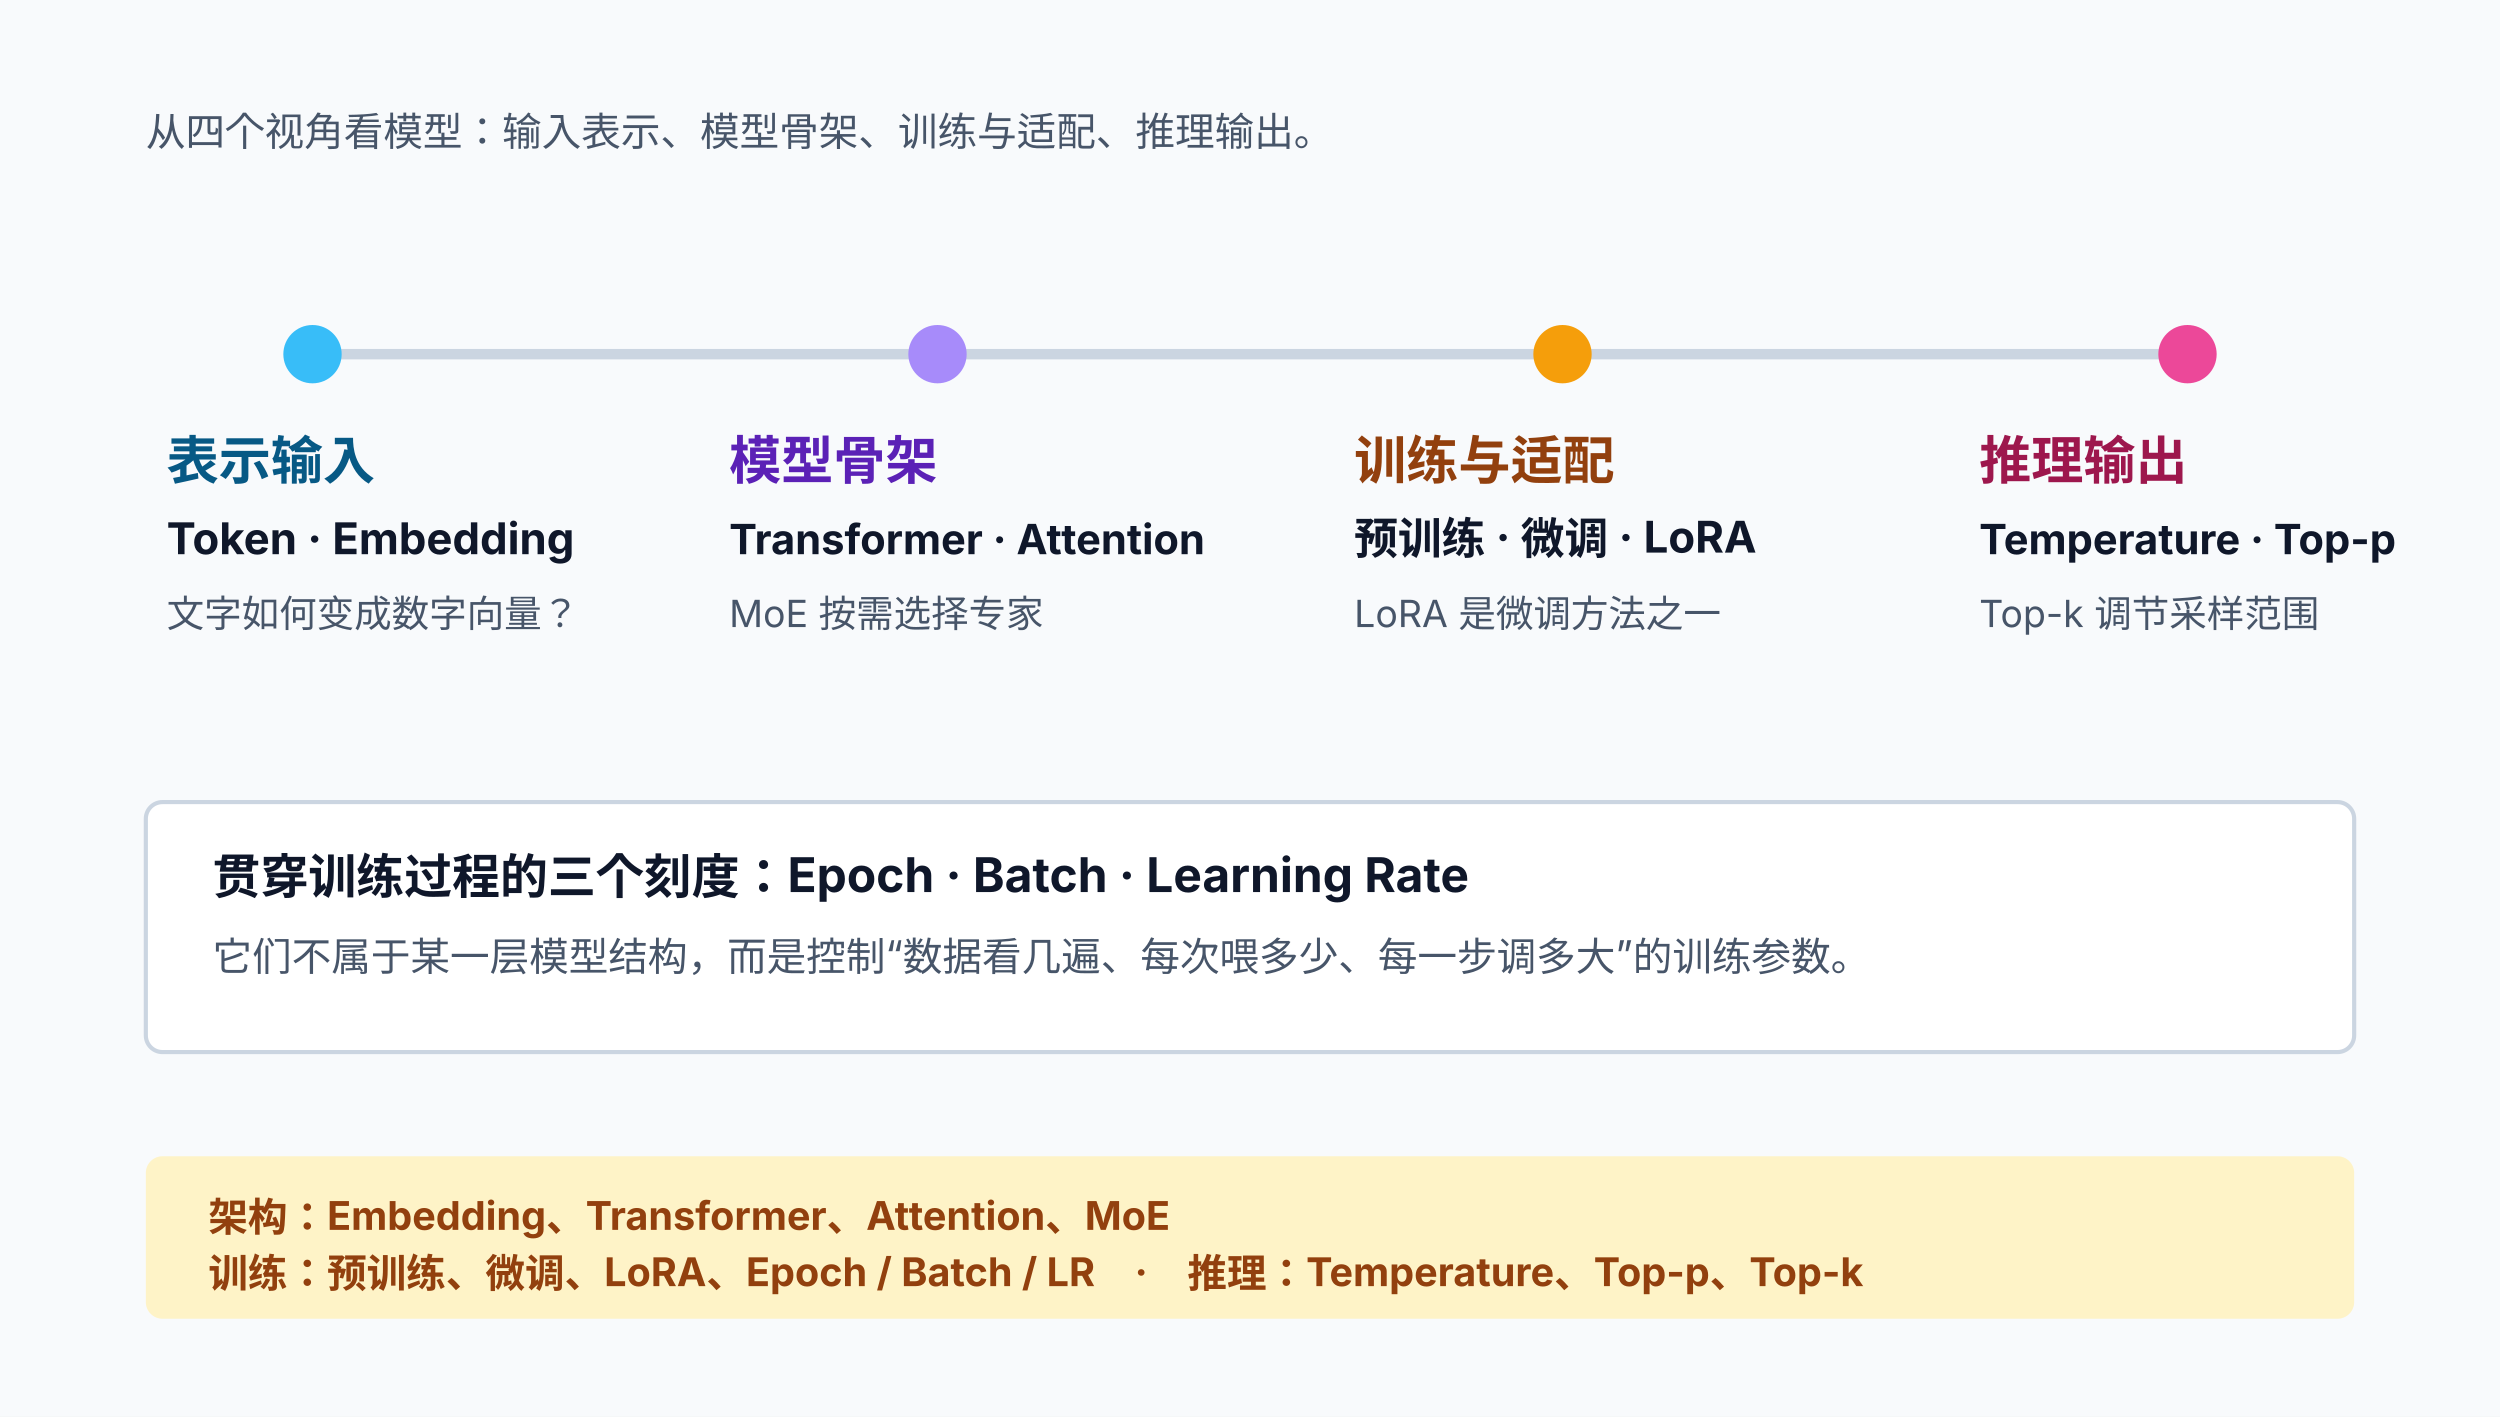
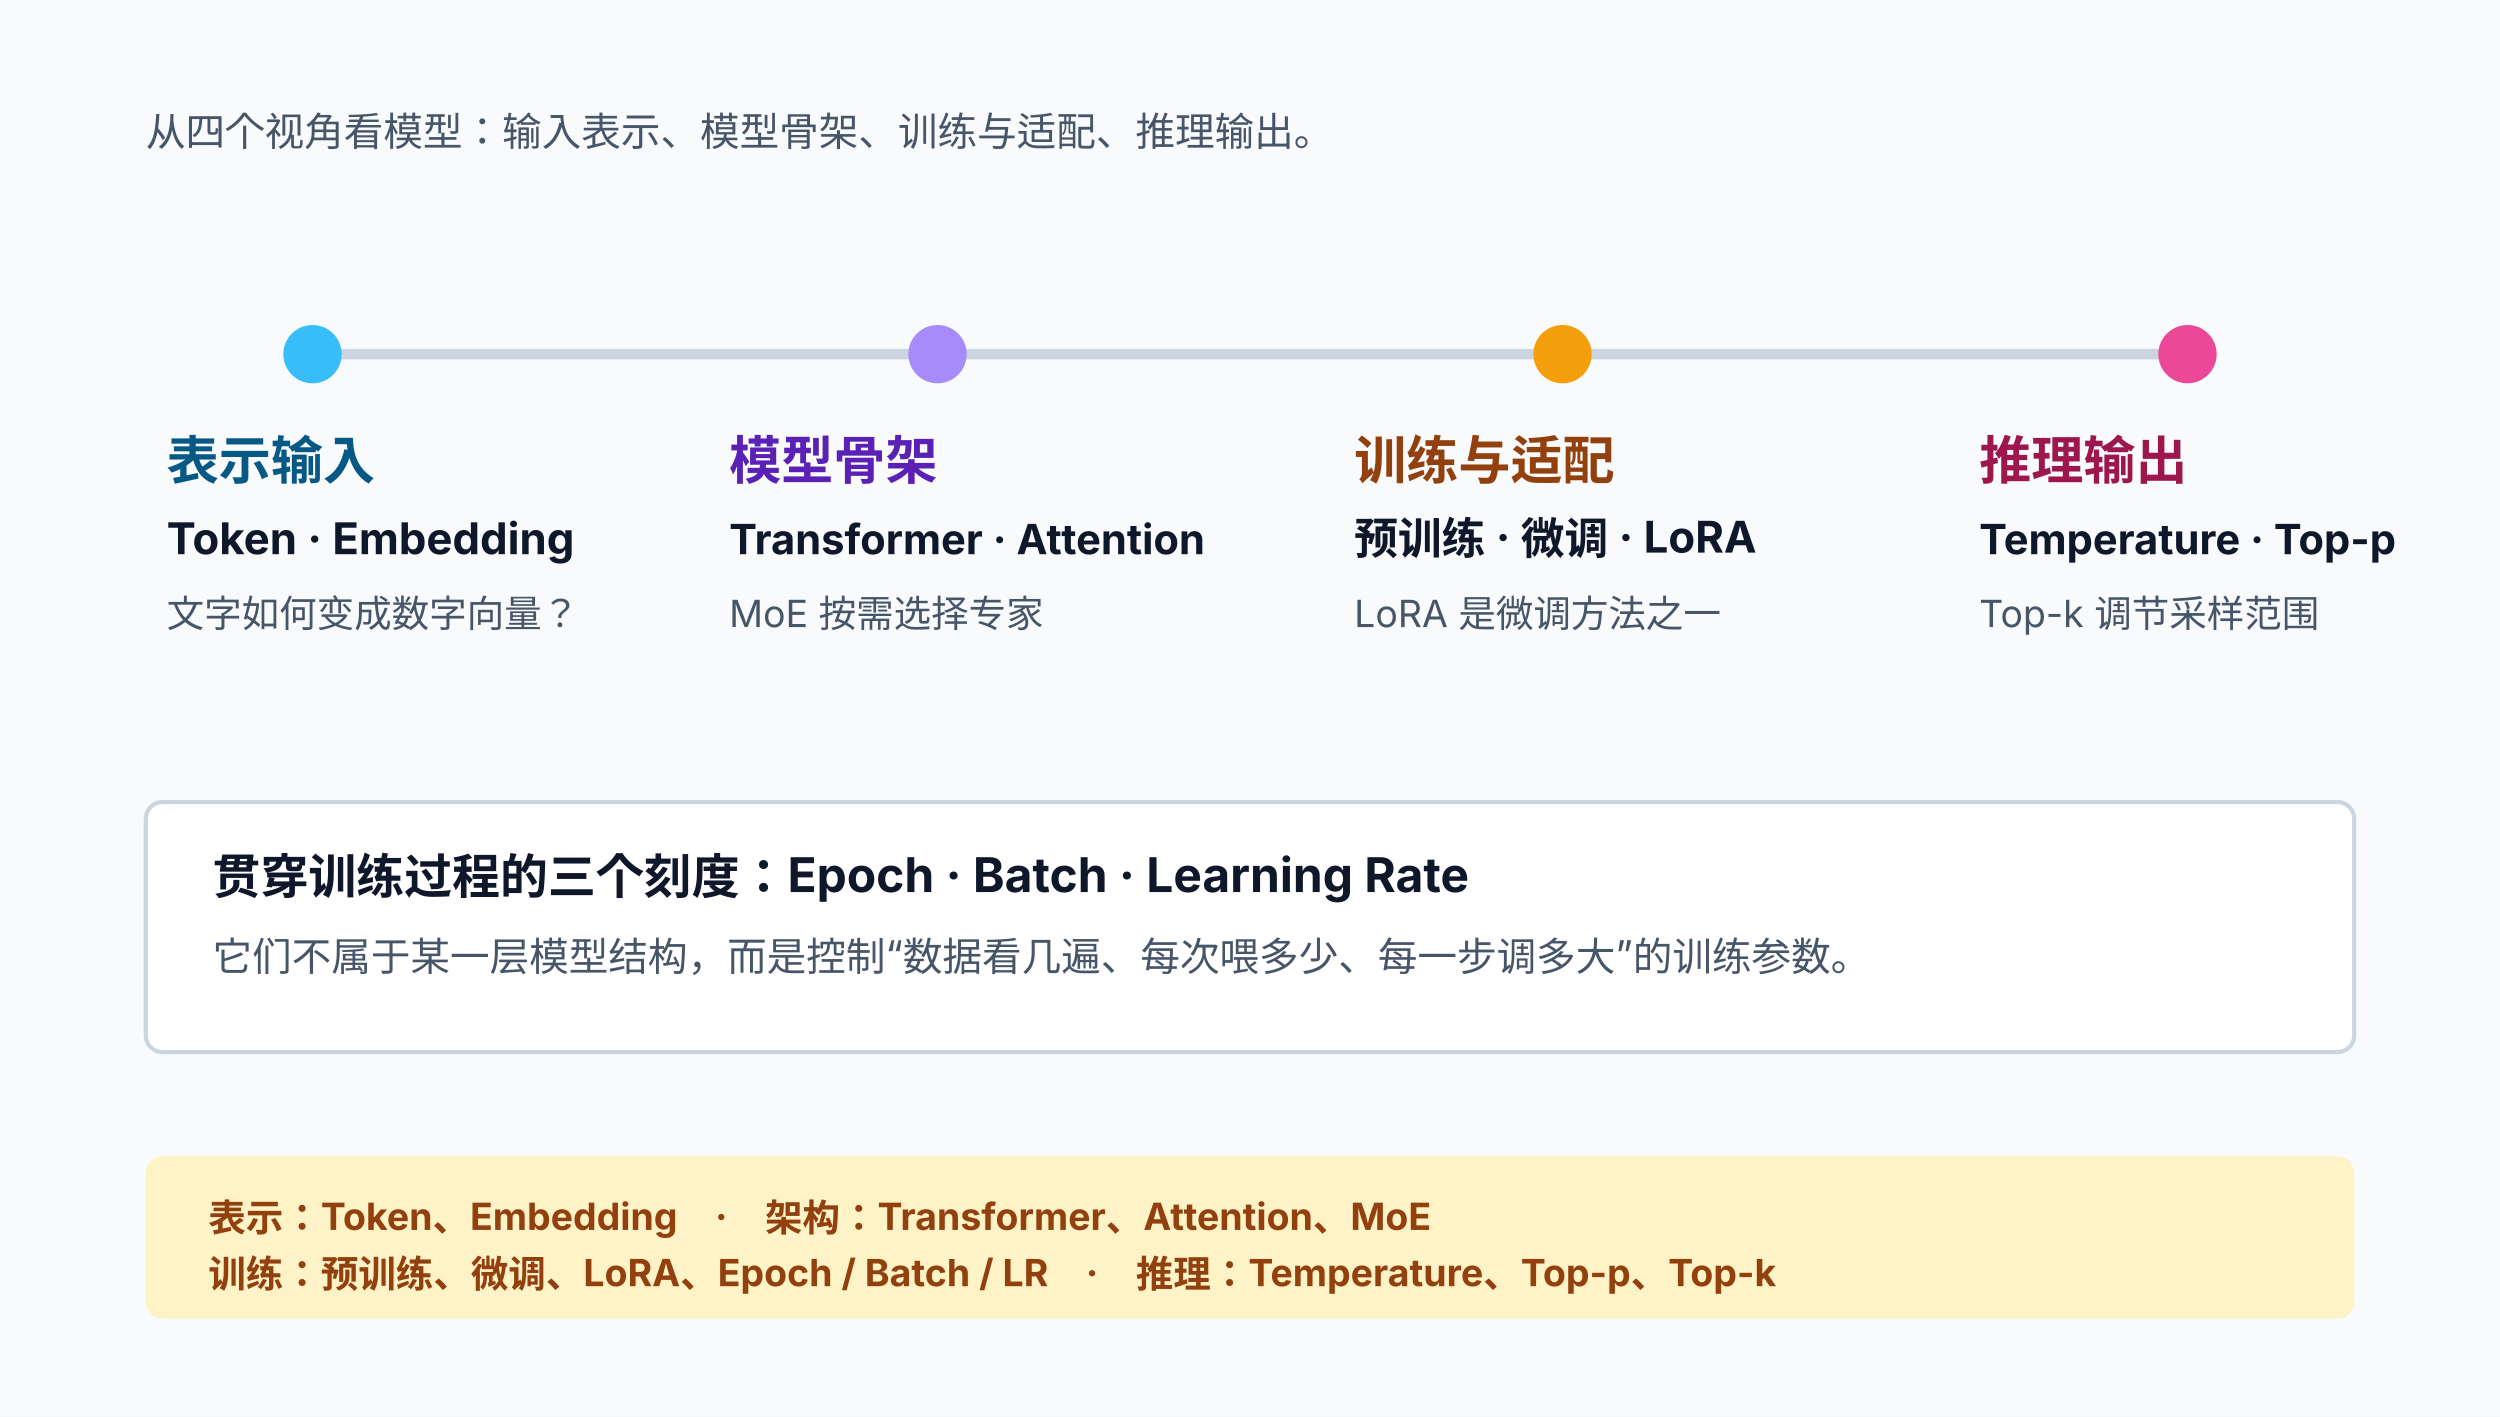
<svg xmlns="http://www.w3.org/2000/svg" viewBox="0 0 1200 680" role="img" aria-labelledby="title desc">
  <rect width="1200" height="680" fill="#f8fafc" />
  <g font-family="-apple-system,BlinkMacSystemFont,'Segoe UI','Microsoft YaHei',sans-serif">
    <text x="70" y="70" fill="#475569" font-size="19">从四个视角看模型：输入表示、模型骨架、训练与适配、推理输出。</text>
    <path d="M150 170H1050" stroke="#cbd5e1" stroke-width="5" />
    <circle cx="150" cy="170" r="14" fill="#38bdf8" />
    <circle cx="450" cy="170" r="14" fill="#a78bfa" />
    <circle cx="750" cy="170" r="14" fill="#f59e0b" />
    <circle cx="1050" cy="170" r="14" fill="#ec4899" />
    <text x="80" y="230" fill="#075985" font-size="25" font-weight="700">表示输入</text>
    <text x="80" y="266" fill="#0f172a" font-size="21" font-weight="700">Token · Embedding</text>
    <text x="80" y="301" fill="#475569" font-size="18">文字如何变成数字向量？</text>
    <text x="350" y="230" fill="#5b21b6" font-size="25" font-weight="700">模型骨架</text>
    <text x="350" y="266" fill="#0f172a" font-size="20" font-weight="700">Transformer · Attention</text>
    <text x="350" y="301" fill="#475569" font-size="18">MoE 按需选择专家</text>
    <text x="650" y="230" fill="#92400e" font-size="25" font-weight="700">训练与适配</text>
    <text x="650" y="266" fill="#0f172a" font-size="21" font-weight="700">预训练 · 微调 · LoRA</text>
    <text x="650" y="301" fill="#475569" font-size="18">LoRA 是微调方法之一</text>
    <text x="950" y="230" fill="#9d174d" font-size="25" font-weight="700">推理输出</text>
    <text x="950" y="266" fill="#0f172a" font-size="20" font-weight="700">Temperature · Top-p</text>
    <text x="950" y="301" fill="#475569" font-size="18">Top-k 调节采样范围</text>
    <rect x="70" y="385" width="1060" height="120" rx="8" fill="#fff" stroke="#cbd5e1" stroke-width="2" />
    <text x="102" y="429" fill="#0f172a" font-size="23" font-weight="700">贯穿训练过程的三个刻度：Epoch · Batch · Learning Rate</text>
    <text x="102" y="466" fill="#475569" font-size="19">它们不属于某一层模型结构，而是控制“数据看几遍、每次喂多少、每一步调多大”的训练参数。</text>
    <rect x="70" y="555" width="1060" height="78" rx="8" fill="#fef3c7" />
-     <text x="100" y="591" fill="#92400e" font-size="19" font-weight="700">架构：Embedding、Transformer、Attention、MoE</text>
-     <text x="100" y="618" fill="#92400e" font-size="19" font-weight="700">训练：预训练、微调、LoRA、Epoch / Batch / LR　·　推理：Temperature、Top-p、Top-k</text>
+     <text x="100" y="591" fill="#92400e" font-size="18" font-weight="700">表示：Token、Embedding　·　架构：Transformer、Attention、MoE</text>
+     <text x="100" y="618" fill="#92400e" font-size="18" font-weight="700">训练：预训练、微调、LoRA、Epoch / Batch / LR　·　推理：Temperature、Top-p、Top-k</text>
  </g>
</svg>
